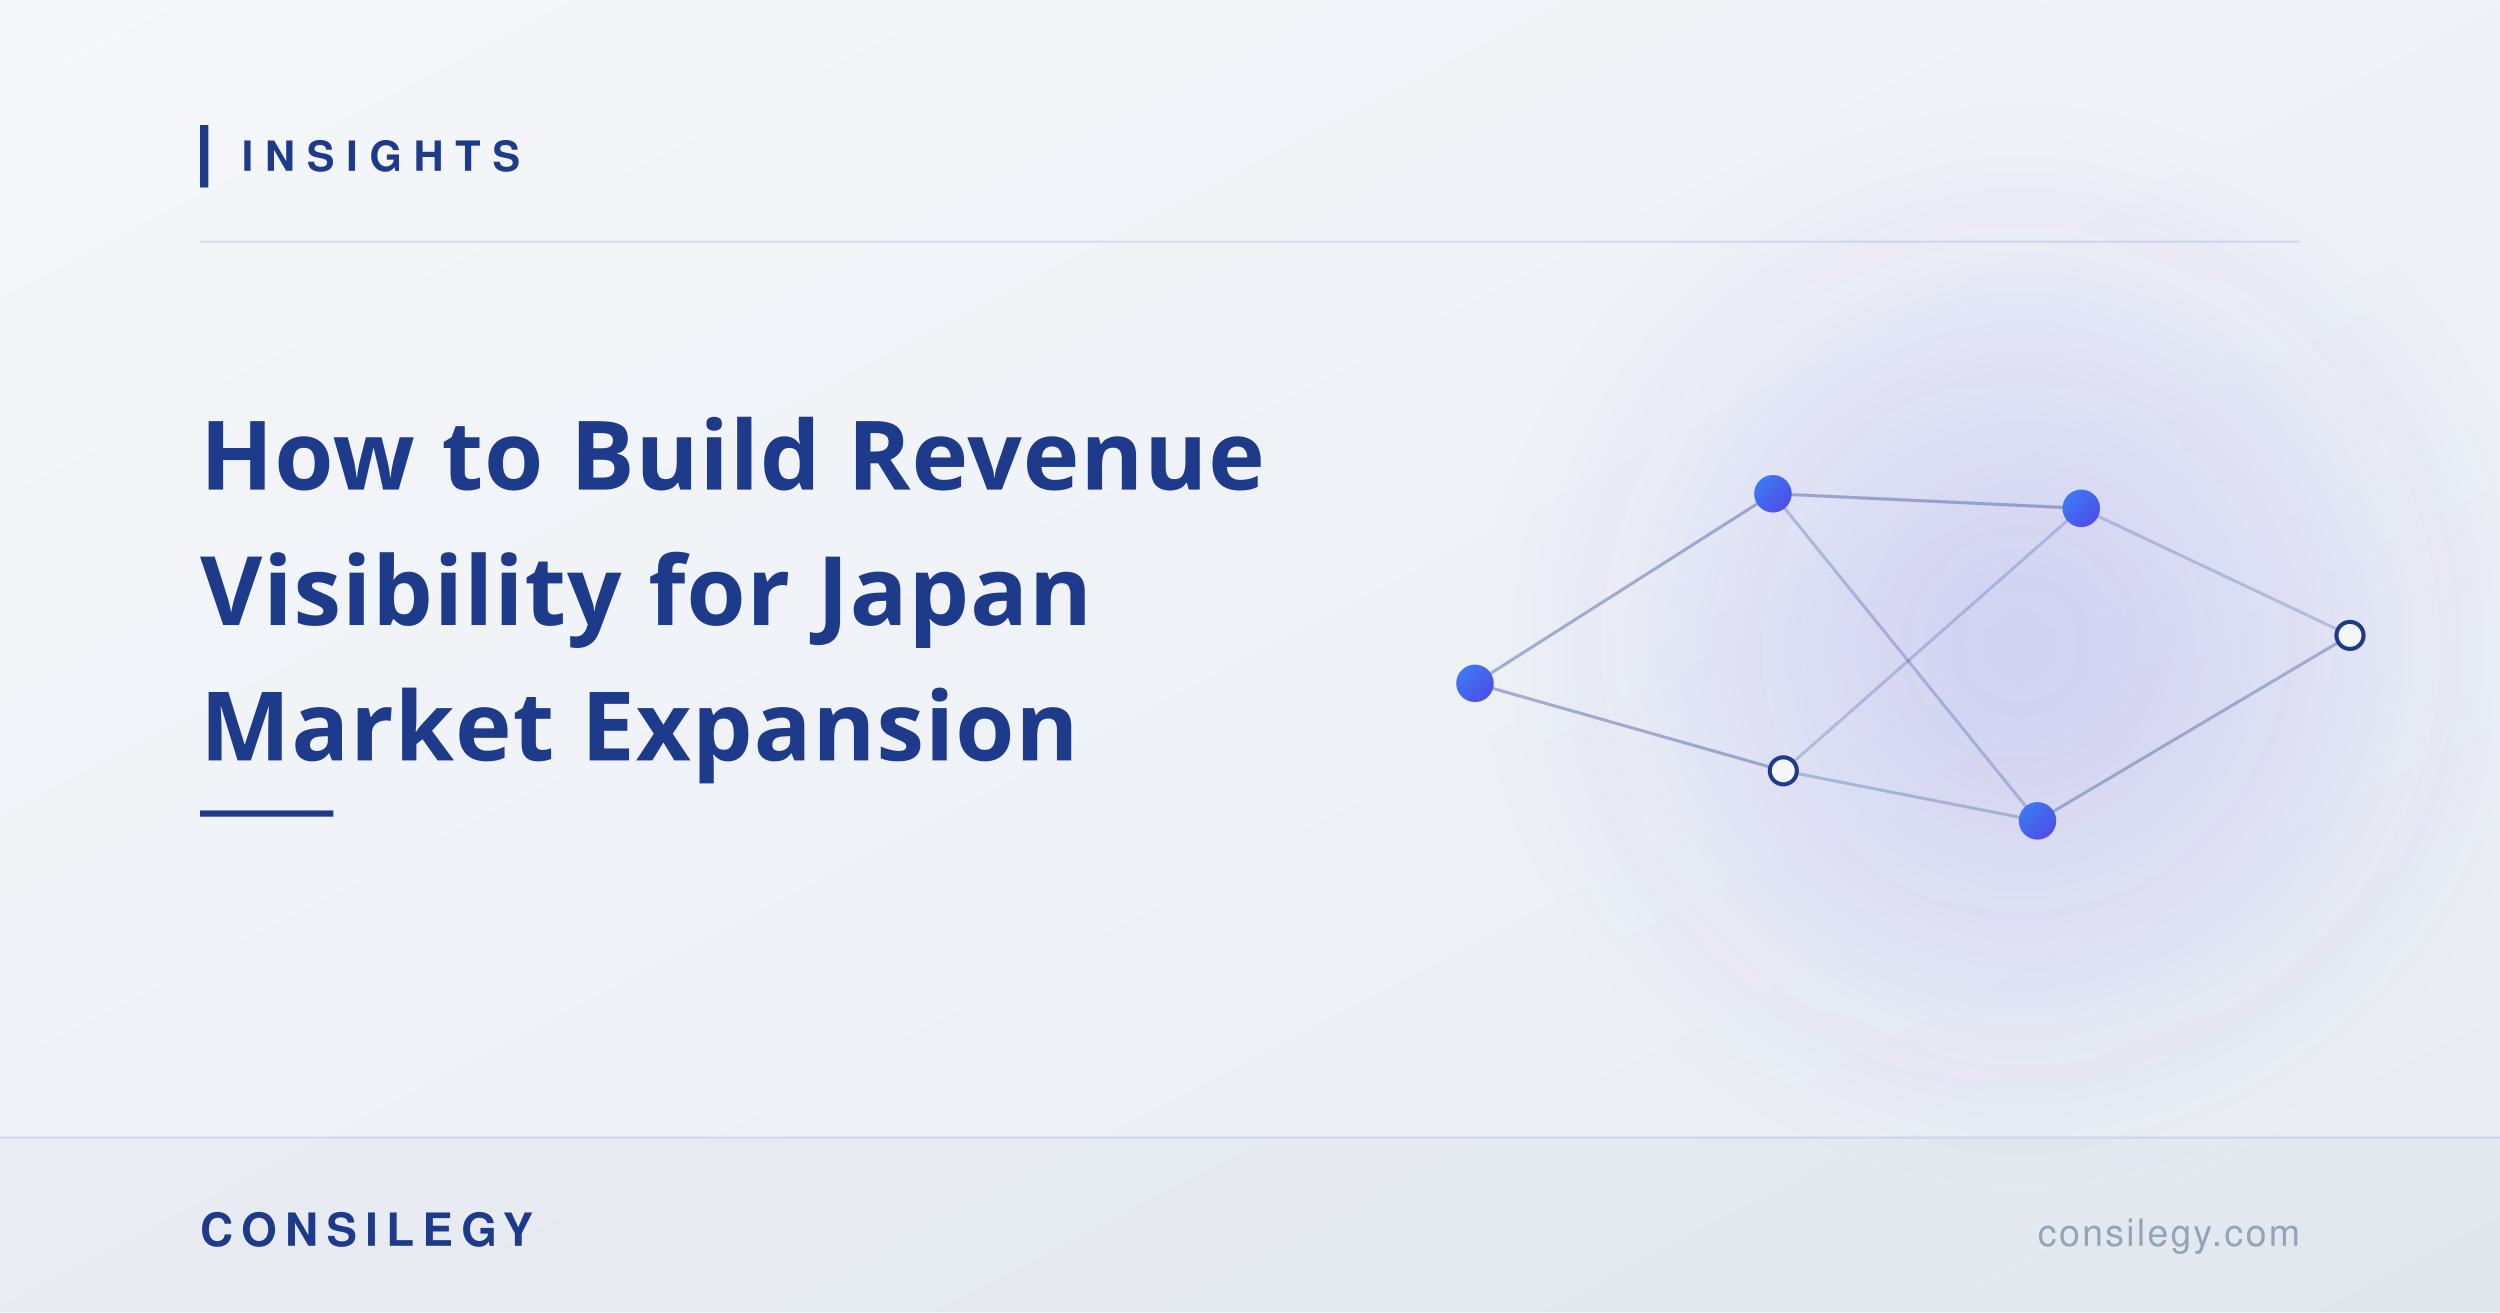
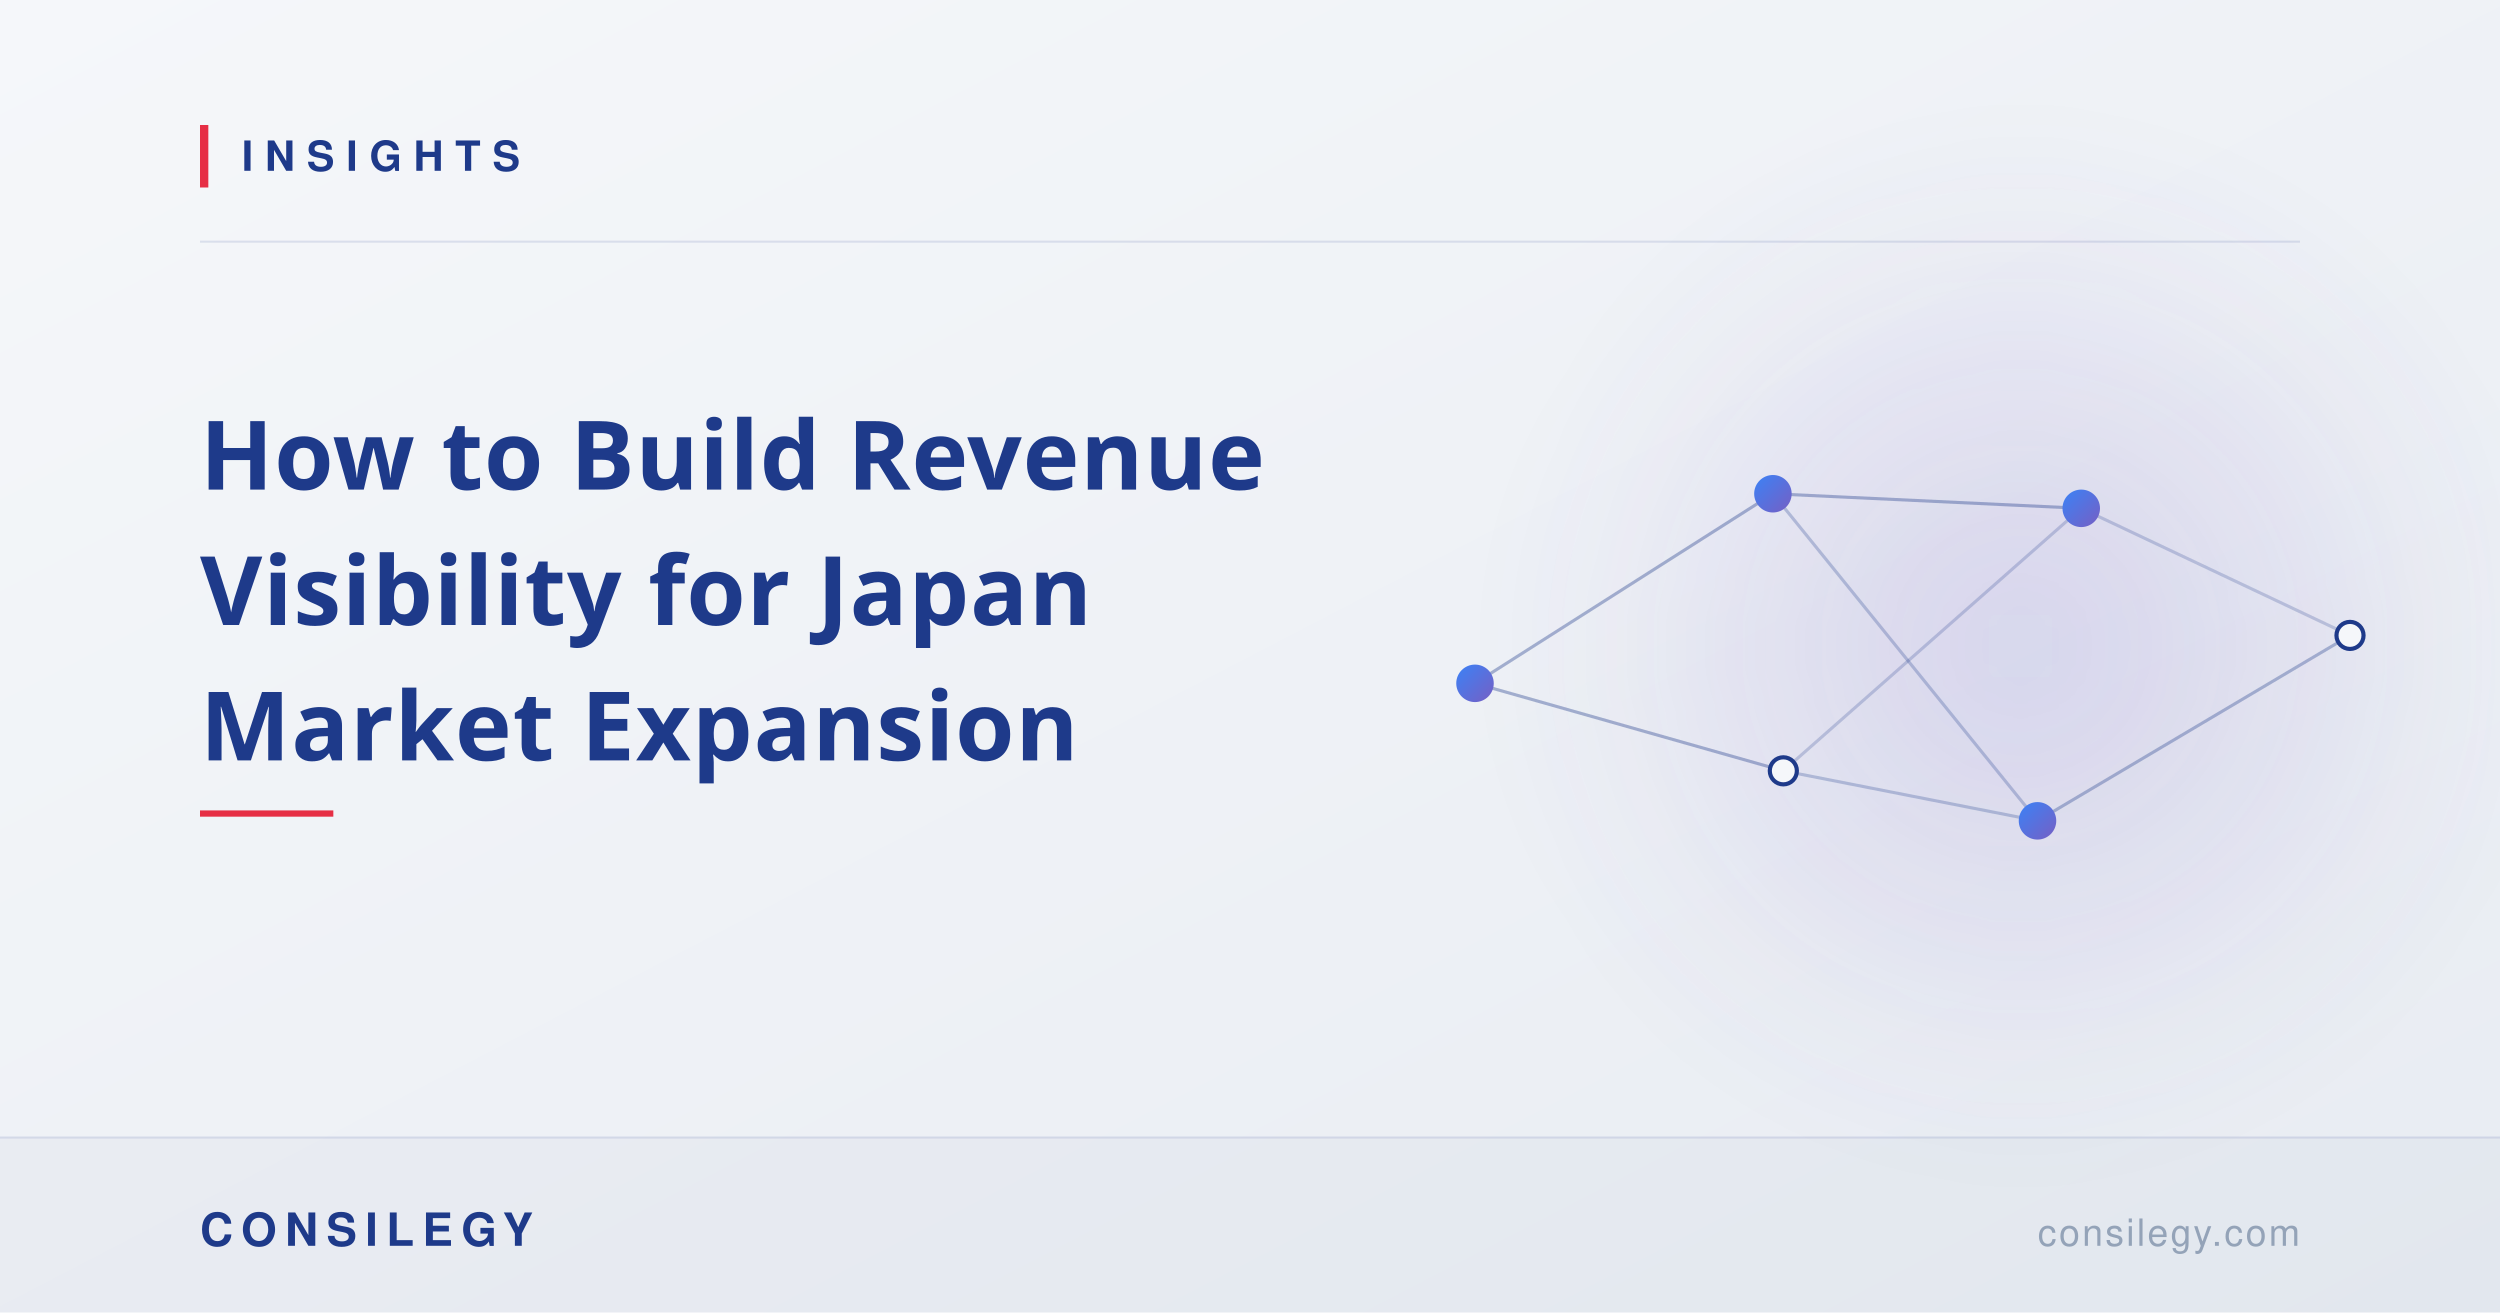
<svg xmlns="http://www.w3.org/2000/svg" viewBox="0 0 1200 630" width="1200" height="630">
  <defs>
    <linearGradient id="bg" x1="0%" y1="0%" x2="100%" y2="100%">
      <stop offset="0%" stop-color="#F5F7FA" />
      <stop offset="100%" stop-color="#E8ECF2" />
    </linearGradient>
    <linearGradient id="bi" x1="0%" y1="0%" x2="100%" y2="100%">
      <stop offset="0%" stop-color="#3B82F6" />
-       <stop offset="100%" stop-color="#4F46E5" />
+       <stop offset="100%" stop-color="#765FC4" />
    </linearGradient>
    <radialGradient id="glow" cx="50%" cy="50%" r="50%">
-       <stop offset="0%" stop-color="#4F46E5" stop-opacity="0.20" />
-       <stop offset="100%" stop-color="#4F46E5" stop-opacity="0" />
+       <stop offset="0%" stop-color="#765FC4" stop-opacity="0.20" />
+       <stop offset="100%" stop-color="#765FC4" stop-opacity="0" />
    </radialGradient>
    <filter id="soft" x="-60%" y="-60%" width="220%" height="220%">
      <feGaussianBlur stdDeviation="26" />
    </filter>
  </defs>
  <rect width="1200" height="630" fill="url(#bg)" />
  <circle cx="970" cy="310" r="240" fill="url(#glow)" filter="url(#soft)" />
  <line x1="708" y1="328" x2="851" y2="237" stroke="#1E3A8A" stroke-opacity="0.36" stroke-width="1.5" />
  <line x1="708" y1="328" x2="856" y2="370" stroke="#1E3A8A" stroke-opacity="0.36" stroke-width="1.5" />
  <line x1="851" y1="237" x2="999" y2="244" stroke="#1E3A8A" stroke-opacity="0.36" stroke-width="1.5" />
  <line x1="851" y1="237" x2="978" y2="394" stroke="#1E3A8A" stroke-opacity="0.26" stroke-width="1.5" />
  <line x1="856" y1="370" x2="999" y2="244" stroke="#1E3A8A" stroke-opacity="0.22" stroke-width="1.5" />
  <line x1="856" y1="370" x2="978" y2="394" stroke="#1E3A8A" stroke-opacity="0.26" stroke-width="1.5" />
  <line x1="999" y1="244" x2="1128" y2="305" stroke="#1E3A8A" stroke-opacity="0.22" stroke-width="1.5" />
  <line x1="978" y1="394" x2="1128" y2="305" stroke="#1E3A8A" stroke-opacity="0.33" stroke-width="1.5" />
  <circle cx="708" cy="328" r="9" fill="url(#bi)" />
  <circle cx="851" cy="237" r="9" fill="url(#bi)" />
  <circle cx="856" cy="370" r="6.5" fill="#F5F7FA" stroke="#1E3A8A" stroke-width="2" />
  <circle cx="999" cy="244" r="9" fill="url(#bi)" />
  <circle cx="978" cy="394" r="9" fill="url(#bi)" />
  <circle cx="1128" cy="305" r="6.5" fill="#F5F7FA" stroke="#1E3A8A" stroke-width="2" />
-   <rect x="96" y="60" width="4" height="30" fill="#1E3A8A" />
+   <rect x="96" y="60" width="4" height="30" fill="#E62E45" />
  <text x="116" y="82" font-family="'Helvetica Neue',Helvetica,Arial,sans-serif" font-size="20" font-weight="600" fill="#1E3A8A" letter-spacing="0.28em">INSIGHTS</text>
  <line x1="96" y1="116" x2="1104" y2="116" stroke="#1E3A8A" stroke-opacity="0.12" stroke-width="1" />
  <text x="96" y="235" font-family="'Hiragino Sans','Hiragino Kaku Gothic ProN',system-ui,sans-serif" font-size="46" font-weight="600" fill="#1E3A8A" letter-spacing="0.01em">How to Build Revenue</text>
  <text x="96" y="300" font-family="'Hiragino Sans','Hiragino Kaku Gothic ProN',system-ui,sans-serif" font-size="46" font-weight="600" fill="#1E3A8A" letter-spacing="0.01em">Visibility for Japan</text>
  <text x="96" y="365" font-family="'Hiragino Sans','Hiragino Kaku Gothic ProN',system-ui,sans-serif" font-size="46" font-weight="600" fill="#1E3A8A" letter-spacing="0.01em">Market Expansion</text>
-   <rect x="96" y="389" width="64" height="3" fill="#1E3A8A" />
+   <rect x="96" y="389" width="64" height="3" fill="#E62E45" />
  <rect x="0" y="546" width="1200" height="84" fill="#1E3A8A" fill-opacity="0.035" />
  <line x1="0" y1="546" x2="1200" y2="546" stroke="#1E3A8A" stroke-opacity="0.12" stroke-width="1" />
  <text x="96" y="598" font-family="'Helvetica Neue',Helvetica,Arial,sans-serif" font-size="22" font-weight="600" fill="#1E3A8A" letter-spacing="0.18em">CONSILEGY</text>
  <text x="1104" y="598" text-anchor="end" font-family="'Helvetica Neue',Helvetica,Arial,sans-serif" font-size="18" font-weight="400" fill="#94A3B8" letter-spacing="0.06em">consilegy.com</text>
</svg>
